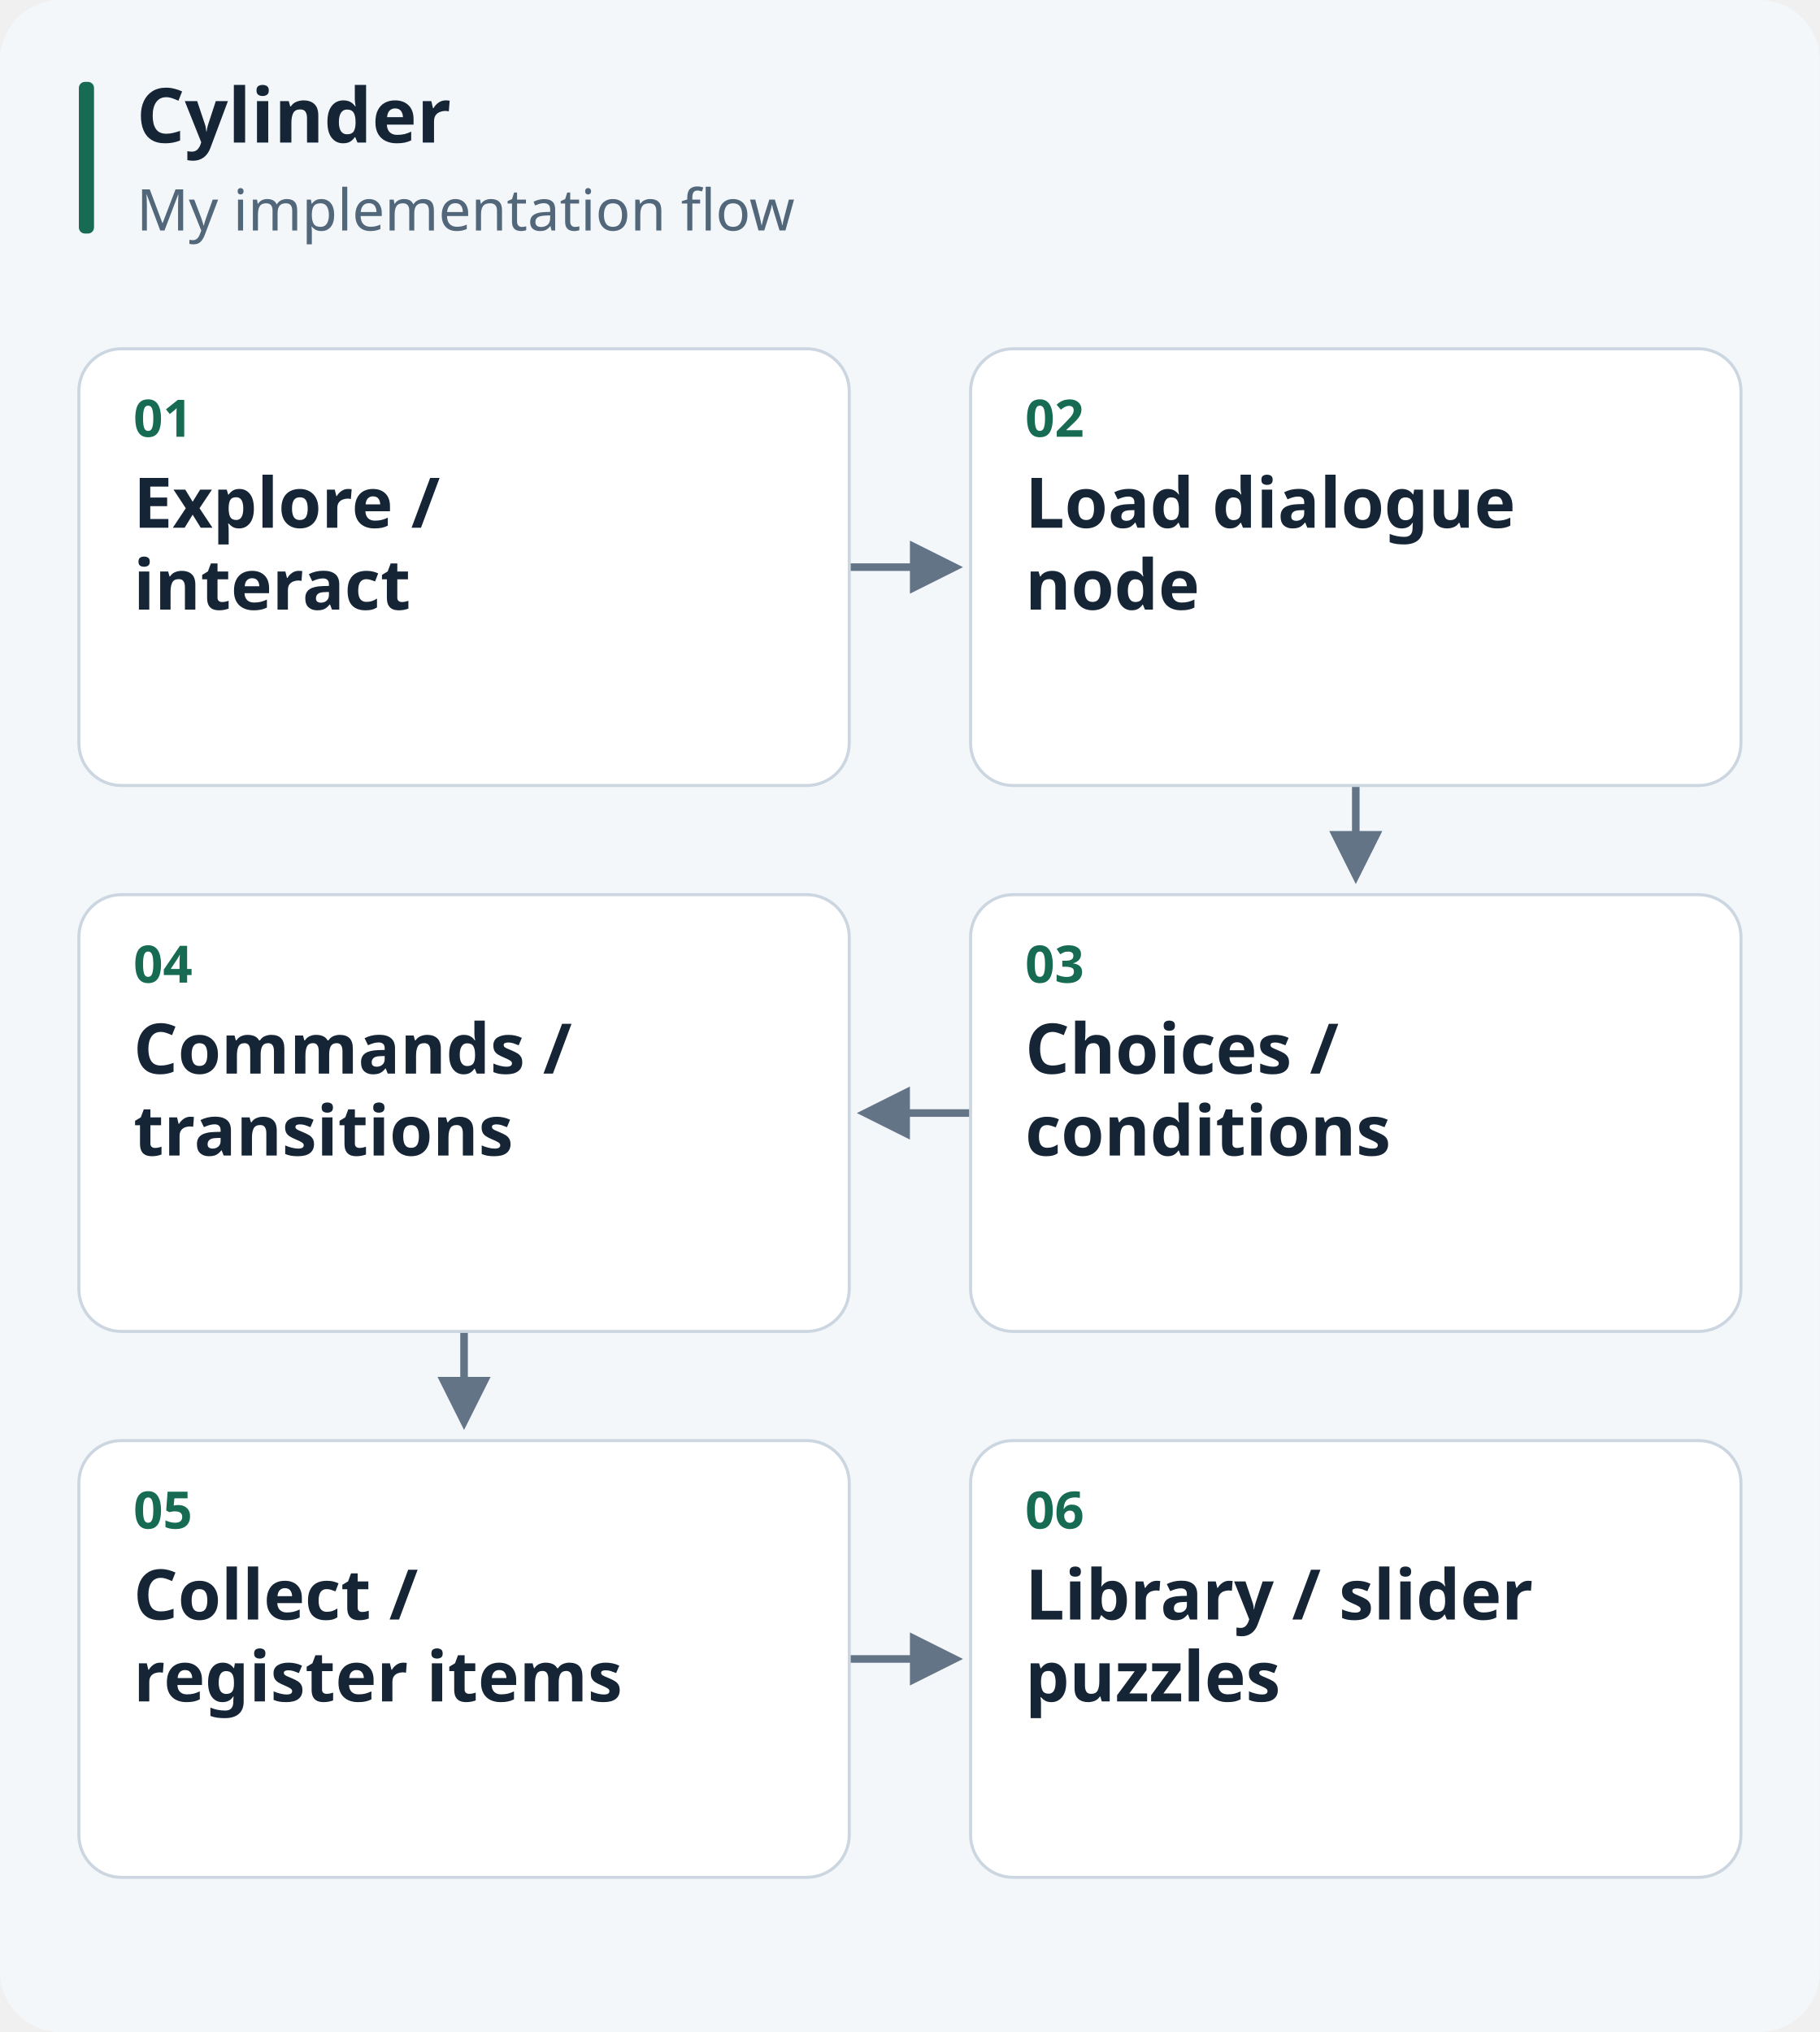
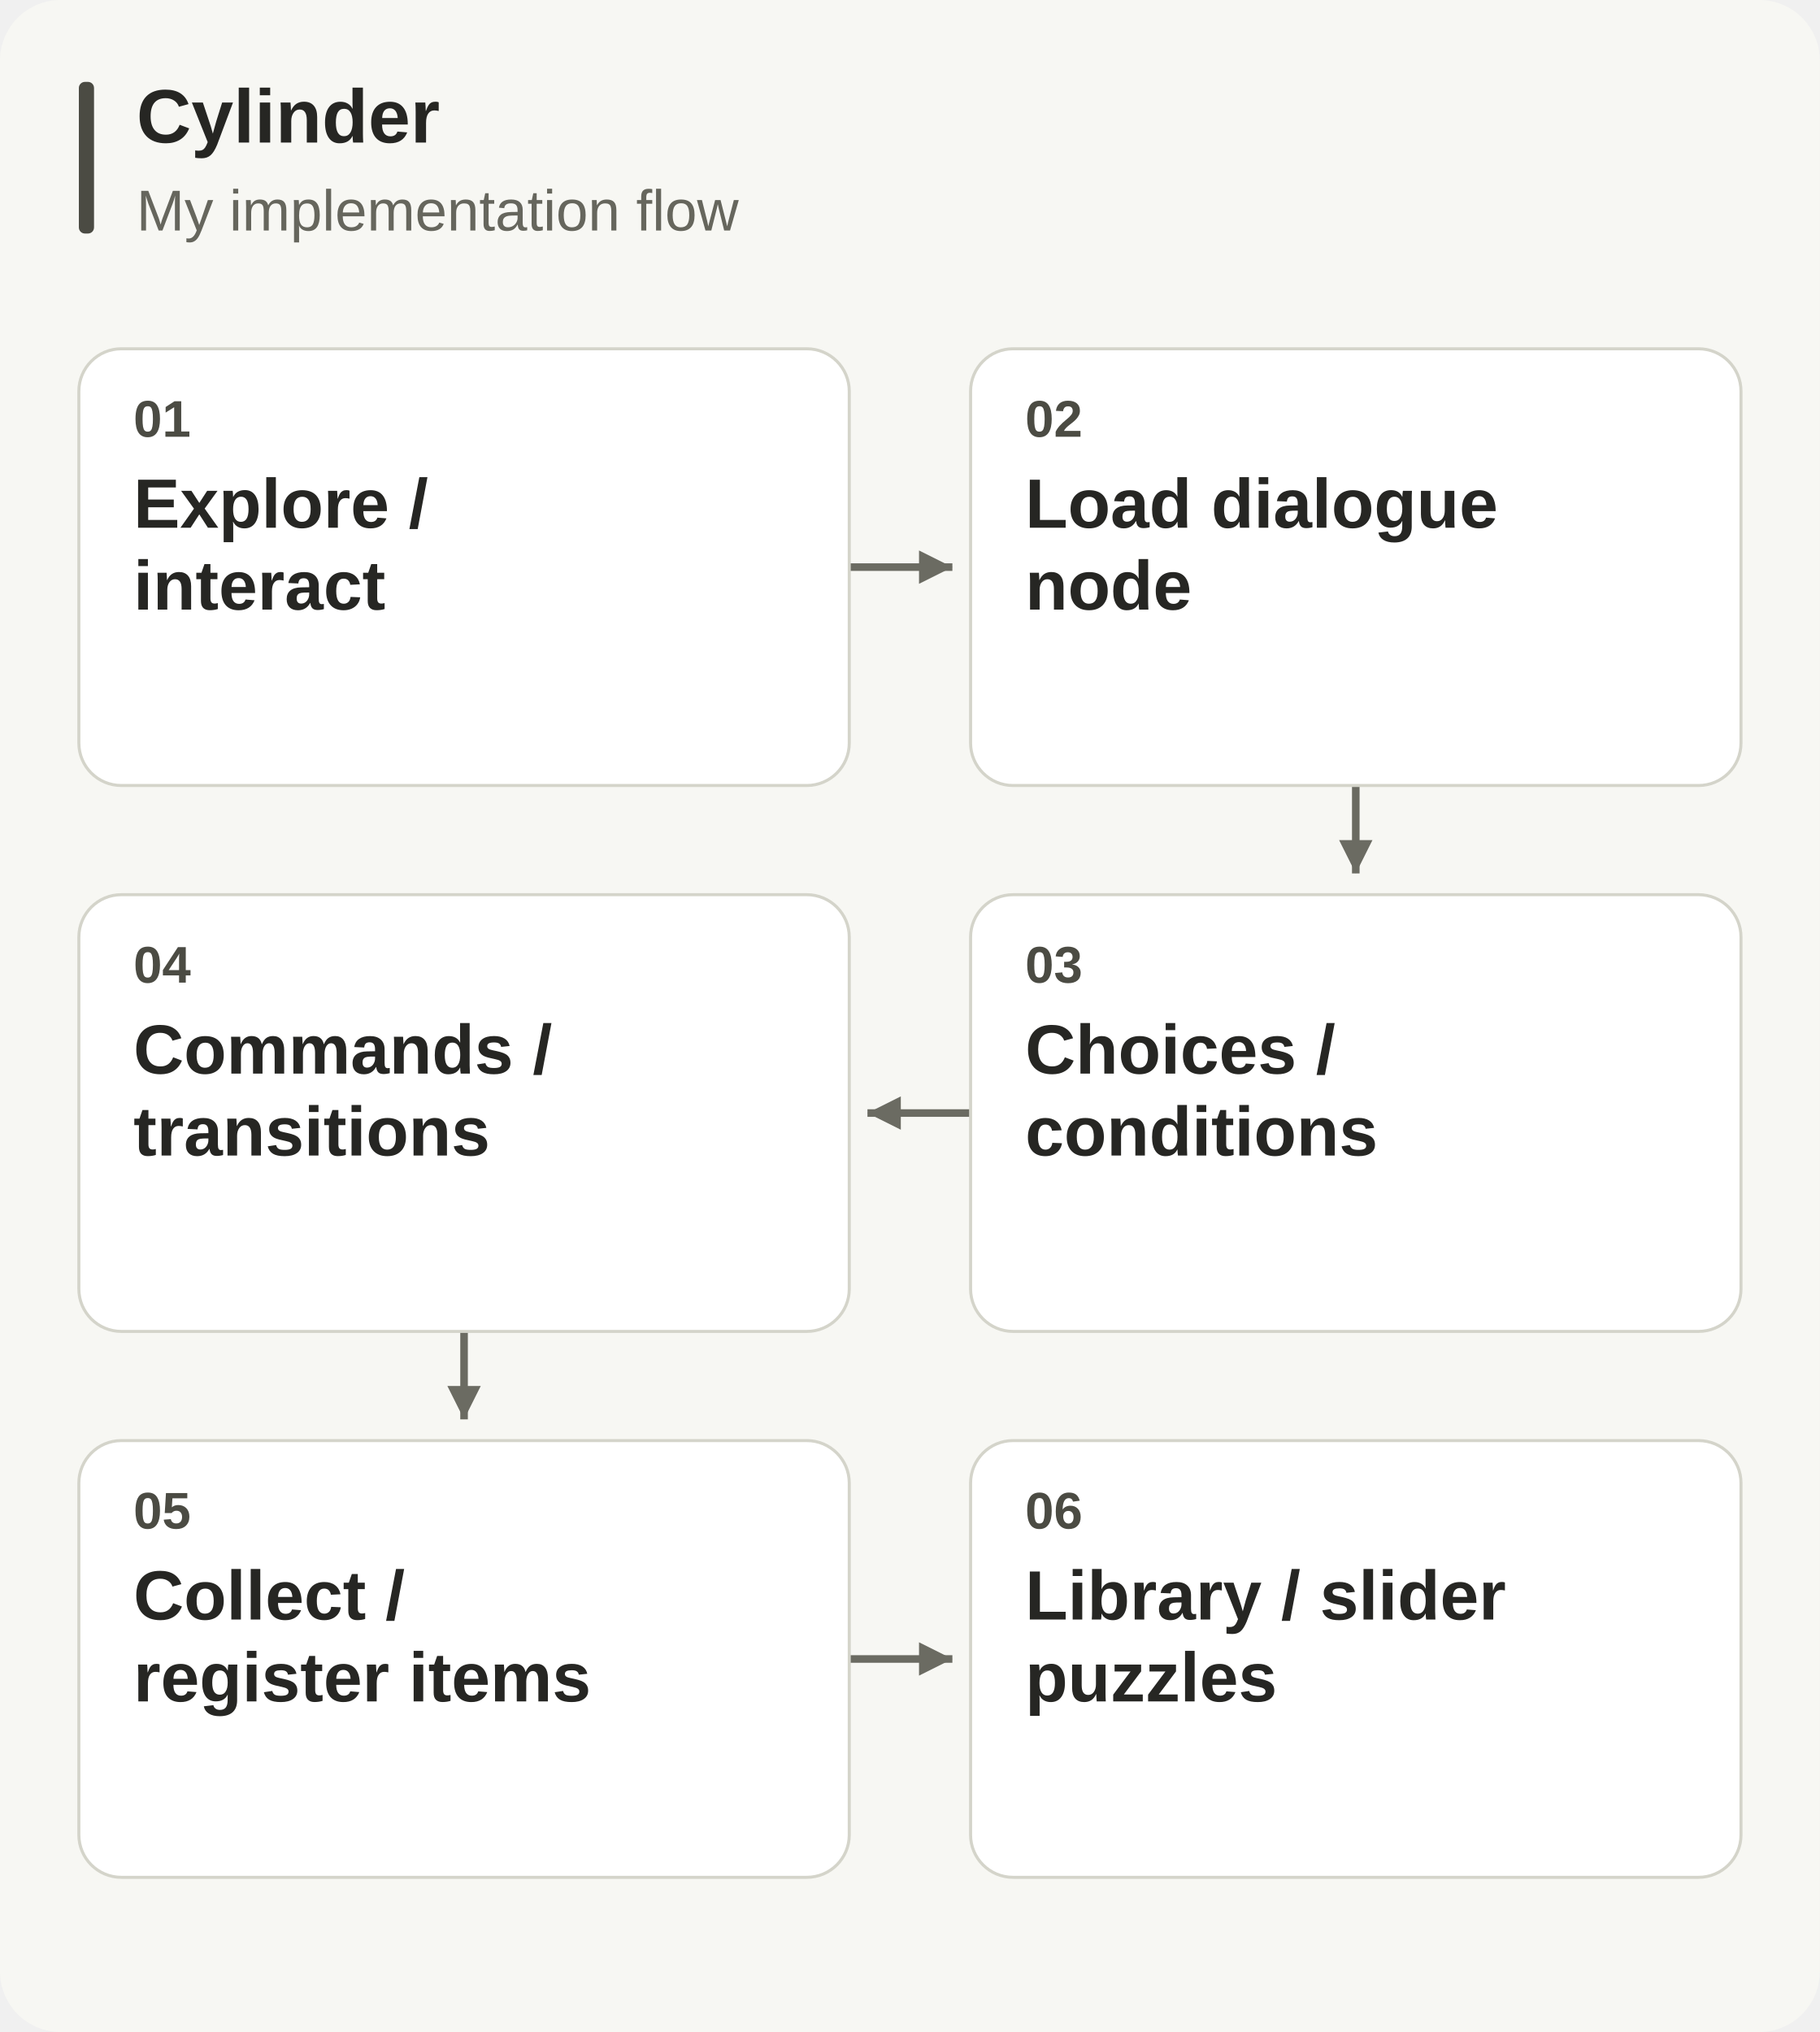
<svg xmlns="http://www.w3.org/2000/svg" width="600" height="670" viewBox="0 0 600 670" role="img" aria-labelledby="title desc">
-   <defs>
-     <marker id="arrow" viewBox="0 0 10 10" refX="8" refY="5" markerWidth="7" markerHeight="7" orient="auto-start-reverse">
-       <path d="M0 0 L10 5 L0 10Z" fill="#637487" />
-     </marker>
-   </defs>
-   <rect width="600" height="100%" rx="20" fill="#f4f7fa" />
-   <rect x="26" y="27" width="5" height="50" rx="2" fill="#166b52" />
-   <text x="45" y="47" fill="#152536" font-size="25" font-weight="700" font-family="Segoe UI,Malgun Gothic,Yu Gothic,sans-serif">Cylinder</text>
-   <text x="45" y="76" fill="#53677b" font-size="19" font-family="Segoe UI,Malgun Gothic,Yu Gothic,sans-serif">My implementation flow</text>
-   <path d="M280 187 H314" fill="none" stroke="#637487" stroke-width="2.5" marker-end="url(#arrow)" />
-   <path d="M447 259 V288" fill="none" stroke="#637487" stroke-width="2.5" marker-end="url(#arrow)" />
-   <path d="M320 367 H286" fill="none" stroke="#637487" stroke-width="2.5" marker-end="url(#arrow)" />
-   <path d="M153 439 V468" fill="none" stroke="#637487" stroke-width="2.5" marker-end="url(#arrow)" />
-   <path d="M280 547 H314" fill="none" stroke="#637487" stroke-width="2.5" marker-end="url(#arrow)" />
-   <rect x="26" y="115" width="254" height="144" rx="14" fill="#fff" stroke="#cbd6e0" />
-   <text x="44" y="144" font-size="17" font-weight="700" fill="#166b52" font-family="Segoe UI,sans-serif">01</text>
-   <text x="44" y="174" fill="#152536" font-size="23" font-weight="600" font-family="Segoe UI,Malgun Gothic,Yu Gothic,sans-serif">Explore /</text>
-   <text x="44" y="201" fill="#152536" font-size="23" font-weight="600" font-family="Segoe UI,Malgun Gothic,Yu Gothic,sans-serif">interact</text>
-   <rect x="320" y="115" width="254" height="144" rx="14" fill="#fff" stroke="#cbd6e0" />
-   <text x="338" y="144" font-size="17" font-weight="700" fill="#166b52" font-family="Segoe UI,sans-serif">02</text>
-   <text x="338" y="174" fill="#152536" font-size="23" font-weight="600" font-family="Segoe UI,Malgun Gothic,Yu Gothic,sans-serif">Load dialogue</text>
-   <text x="338" y="201" fill="#152536" font-size="23" font-weight="600" font-family="Segoe UI,Malgun Gothic,Yu Gothic,sans-serif">node</text>
-   <rect x="320" y="295" width="254" height="144" rx="14" fill="#fff" stroke="#cbd6e0" />
-   <text x="338" y="324" font-size="17" font-weight="700" fill="#166b52" font-family="Segoe UI,sans-serif">03</text>
-   <text x="338" y="354" fill="#152536" font-size="23" font-weight="600" font-family="Segoe UI,Malgun Gothic,Yu Gothic,sans-serif">Choices /</text>
-   <text x="338" y="381" fill="#152536" font-size="23" font-weight="600" font-family="Segoe UI,Malgun Gothic,Yu Gothic,sans-serif">conditions</text>
-   <rect x="26" y="295" width="254" height="144" rx="14" fill="#fff" stroke="#cbd6e0" />
-   <text x="44" y="324" font-size="17" font-weight="700" fill="#166b52" font-family="Segoe UI,sans-serif">04</text>
-   <text x="44" y="354" fill="#152536" font-size="23" font-weight="600" font-family="Segoe UI,Malgun Gothic,Yu Gothic,sans-serif">Commands /</text>
-   <text x="44" y="381" fill="#152536" font-size="23" font-weight="600" font-family="Segoe UI,Malgun Gothic,Yu Gothic,sans-serif">transitions</text>
-   <rect x="26" y="475" width="254" height="144" rx="14" fill="#fff" stroke="#cbd6e0" />
-   <text x="44" y="504" font-size="17" font-weight="700" fill="#166b52" font-family="Segoe UI,sans-serif">05</text>
-   <text x="44" y="534" fill="#152536" font-size="23" font-weight="600" font-family="Segoe UI,Malgun Gothic,Yu Gothic,sans-serif">Collect /</text>
-   <text x="44" y="561" fill="#152536" font-size="23" font-weight="600" font-family="Segoe UI,Malgun Gothic,Yu Gothic,sans-serif">register items</text>
-   <rect x="320" y="475" width="254" height="144" rx="14" fill="#fff" stroke="#cbd6e0" />
-   <text x="338" y="504" font-size="17" font-weight="700" fill="#166b52" font-family="Segoe UI,sans-serif">06</text>
-   <text x="338" y="534" fill="#152536" font-size="23" font-weight="600" font-family="Segoe UI,Malgun Gothic,Yu Gothic,sans-serif">Library / slider</text>
-   <text x="338" y="561" fill="#152536" font-size="23" font-weight="600" font-family="Segoe UI,Malgun Gothic,Yu Gothic,sans-serif">puzzles</text>
+   <rect width="600" height="100%" rx="20" fill="#f7f7f3" />
+   <rect x="26" y="27" width="5" height="50" rx="2" fill="#4b4b43" />
+   <text x="45" y="47" fill="#262623" font-size="25" font-weight="700" font-family="Segoe UI,Arial,sans-serif">Cylinder</text>
+   <text x="45" y="76" fill="#66665d" font-size="19" font-family="Segoe UI,Arial,sans-serif">My implementation flow</text>
+   <path d="M280 187 H314" fill="none" stroke="#6b6b62" stroke-width="2.5" stroke-linejoin="round" />
+   <polygon points="314,187 303,181.5 303,192.5" fill="#6b6b62" />
+   <path d="M447 259 V288" fill="none" stroke="#6b6b62" stroke-width="2.5" stroke-linejoin="round" />
+   <polygon points="447,288 452.5,277 441.5,277" fill="#6b6b62" />
+   <path d="M320 367 H286" fill="none" stroke="#6b6b62" stroke-width="2.5" stroke-linejoin="round" />
+   <polygon points="286,367 297,372.5 297,361.5" fill="#6b6b62" />
+   <path d="M153 439 V468" fill="none" stroke="#6b6b62" stroke-width="2.5" stroke-linejoin="round" />
+   <polygon points="153,468 158.5,457 147.5,457" fill="#6b6b62" />
+   <path d="M280 547 H314" fill="none" stroke="#6b6b62" stroke-width="2.5" stroke-linejoin="round" />
+   <polygon points="314,547 303,541.5 303,552.5" fill="#6b6b62" />
+   <rect x="26" y="115" width="254" height="144" rx="14" fill="#fff" stroke="#d4d4ca" />
+   <text x="44" y="144" font-size="17" font-weight="700" fill="#4b4b43" font-family="Segoe UI,Arial,sans-serif">01</text>
+   <text x="44" y="174" fill="#262623" font-size="23" font-weight="600" font-family="Segoe UI,Arial,sans-serif">Explore /</text>
+   <text x="44" y="201" fill="#262623" font-size="23" font-weight="600" font-family="Segoe UI,Arial,sans-serif">interact</text>
+   <rect x="320" y="115" width="254" height="144" rx="14" fill="#fff" stroke="#d4d4ca" />
+   <text x="338" y="144" font-size="17" font-weight="700" fill="#4b4b43" font-family="Segoe UI,Arial,sans-serif">02</text>
+   <text x="338" y="174" fill="#262623" font-size="23" font-weight="600" font-family="Segoe UI,Arial,sans-serif">Load dialogue</text>
+   <text x="338" y="201" fill="#262623" font-size="23" font-weight="600" font-family="Segoe UI,Arial,sans-serif">node</text>
+   <rect x="320" y="295" width="254" height="144" rx="14" fill="#fff" stroke="#d4d4ca" />
+   <text x="338" y="324" font-size="17" font-weight="700" fill="#4b4b43" font-family="Segoe UI,Arial,sans-serif">03</text>
+   <text x="338" y="354" fill="#262623" font-size="23" font-weight="600" font-family="Segoe UI,Arial,sans-serif">Choices /</text>
+   <text x="338" y="381" fill="#262623" font-size="23" font-weight="600" font-family="Segoe UI,Arial,sans-serif">conditions</text>
+   <rect x="26" y="295" width="254" height="144" rx="14" fill="#fff" stroke="#d4d4ca" />
+   <text x="44" y="324" font-size="17" font-weight="700" fill="#4b4b43" font-family="Segoe UI,Arial,sans-serif">04</text>
+   <text x="44" y="354" fill="#262623" font-size="23" font-weight="600" font-family="Segoe UI,Arial,sans-serif">Commands /</text>
+   <text x="44" y="381" fill="#262623" font-size="23" font-weight="600" font-family="Segoe UI,Arial,sans-serif">transitions</text>
+   <rect x="26" y="475" width="254" height="144" rx="14" fill="#fff" stroke="#d4d4ca" />
+   <text x="44" y="504" font-size="17" font-weight="700" fill="#4b4b43" font-family="Segoe UI,Arial,sans-serif">05</text>
+   <text x="44" y="534" fill="#262623" font-size="23" font-weight="600" font-family="Segoe UI,Arial,sans-serif">Collect /</text>
+   <text x="44" y="561" fill="#262623" font-size="23" font-weight="600" font-family="Segoe UI,Arial,sans-serif">register items</text>
+   <rect x="320" y="475" width="254" height="144" rx="14" fill="#fff" stroke="#d4d4ca" />
+   <text x="338" y="504" font-size="17" font-weight="700" fill="#4b4b43" font-family="Segoe UI,Arial,sans-serif">06</text>
+   <text x="338" y="534" fill="#262623" font-size="23" font-weight="600" font-family="Segoe UI,Arial,sans-serif">Library / slider</text>
+   <text x="338" y="561" fill="#262623" font-size="23" font-weight="600" font-family="Segoe UI,Arial,sans-serif">puzzles</text>
</svg>
